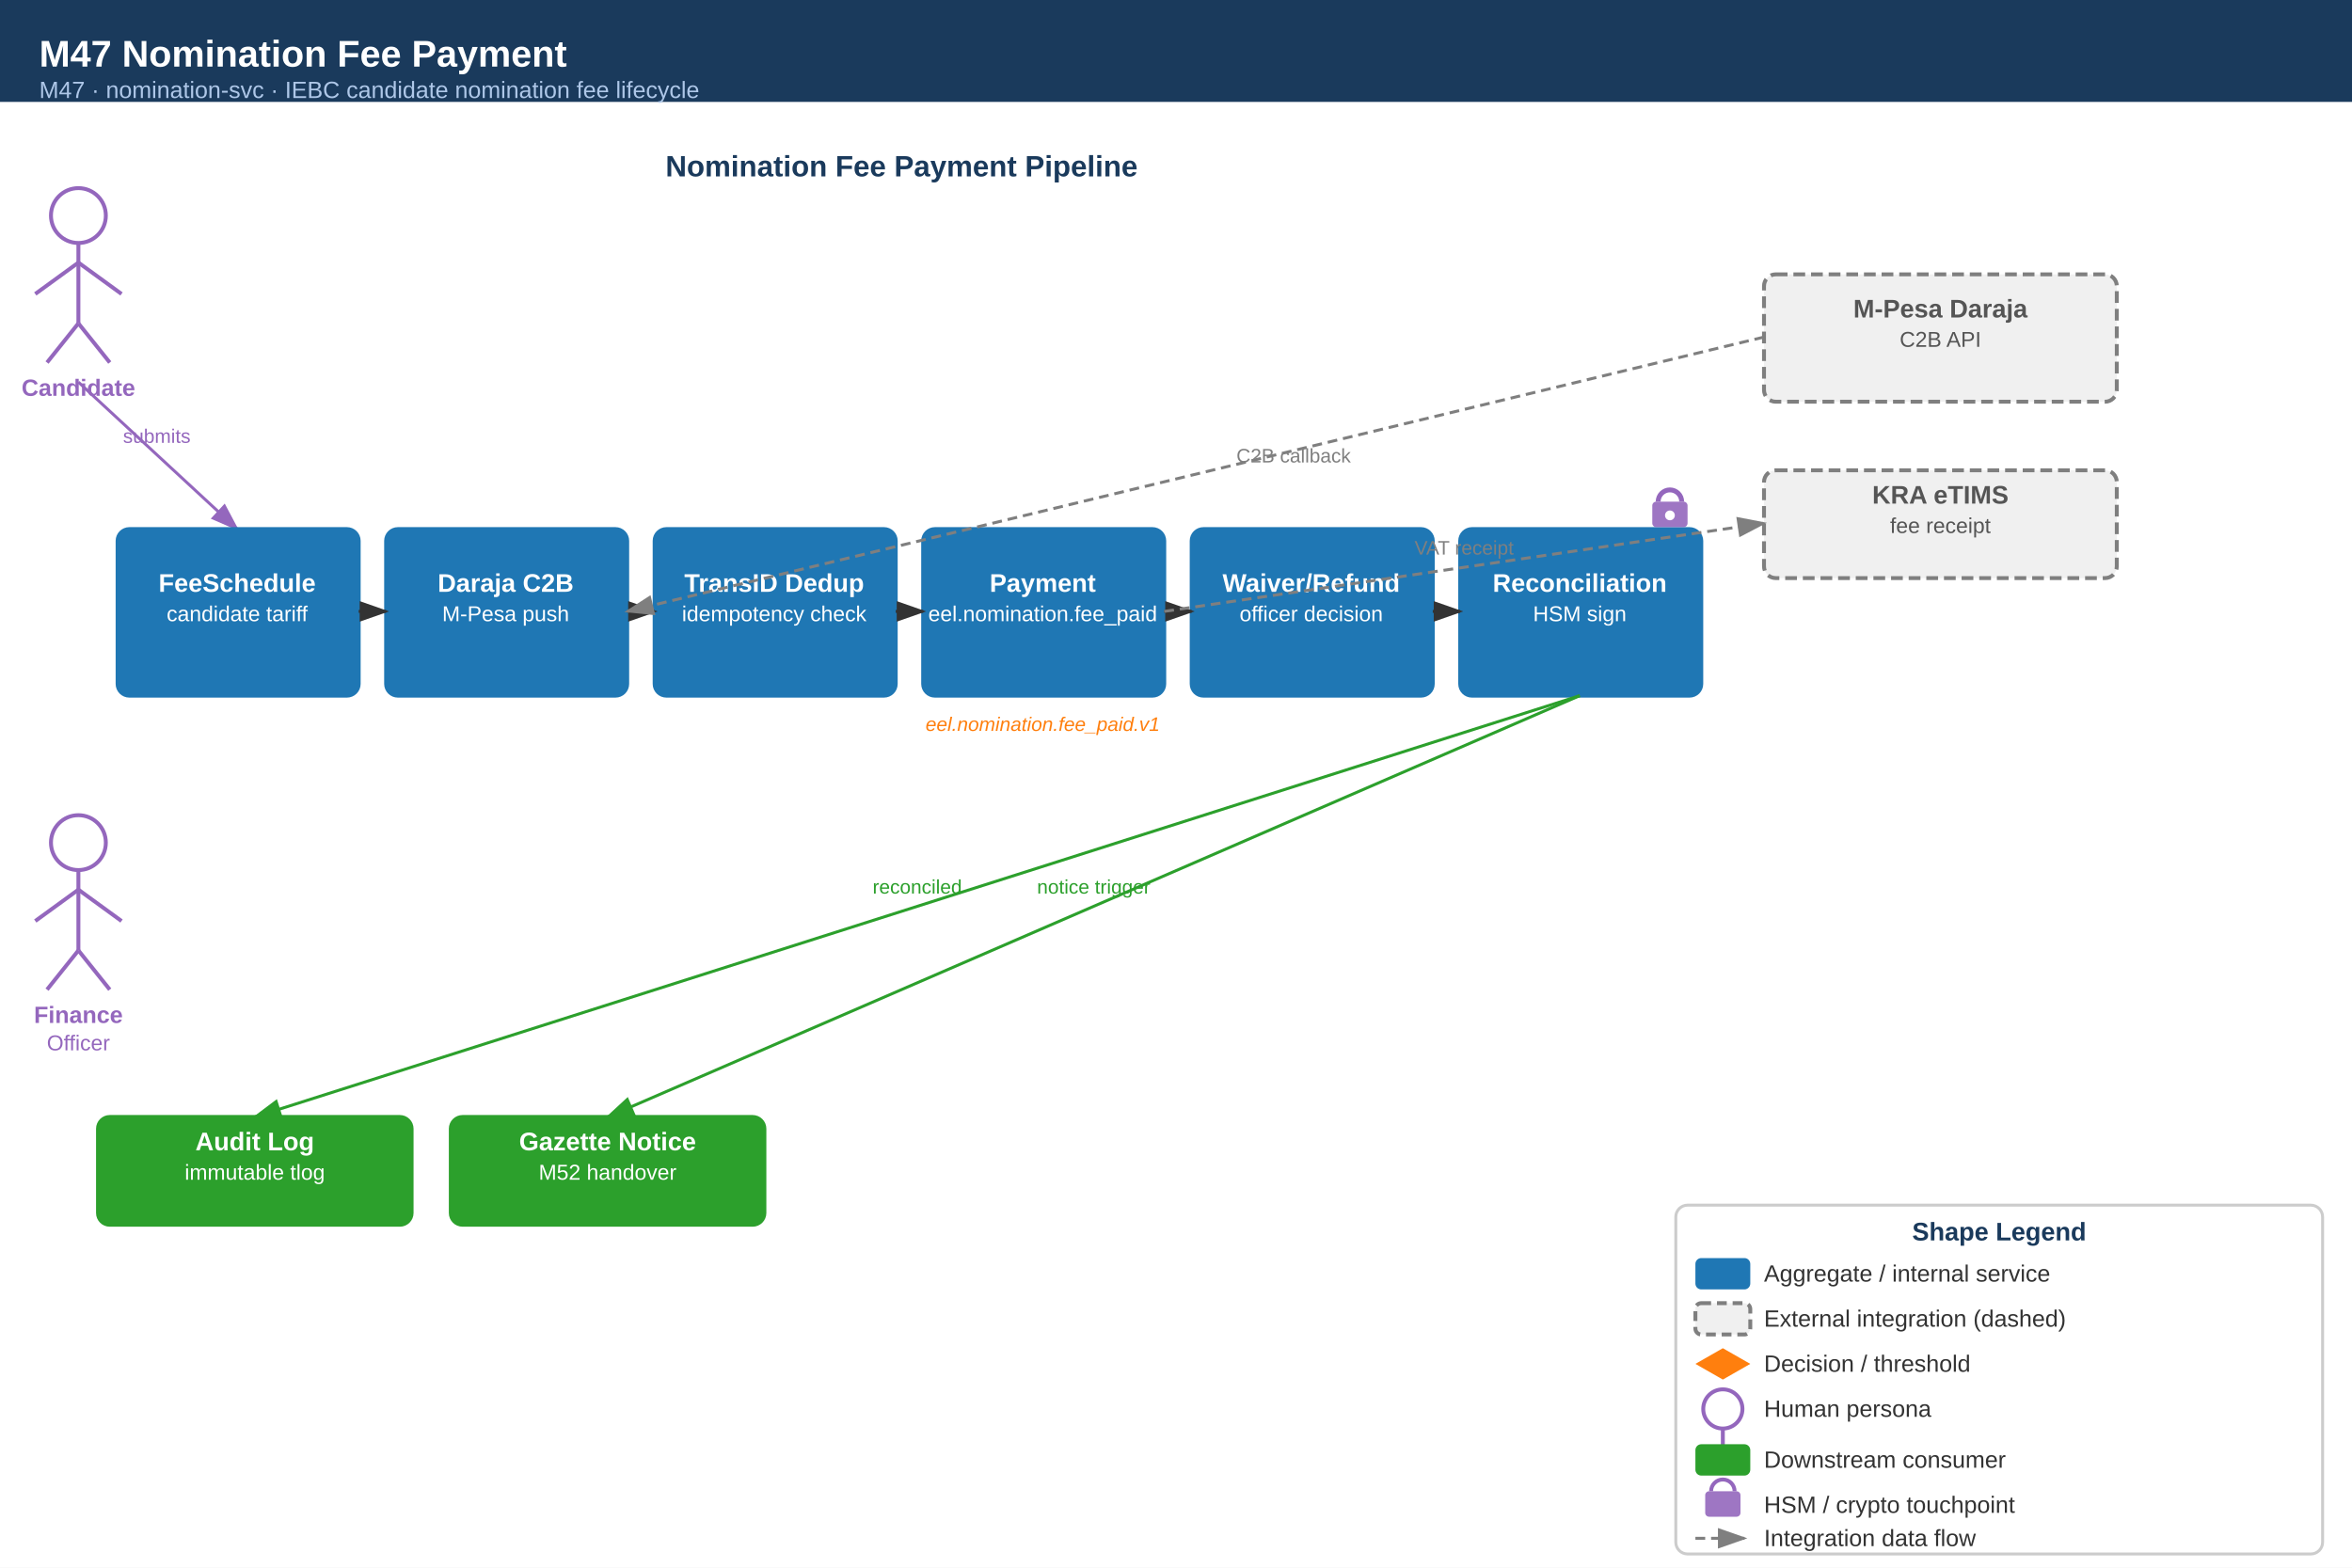
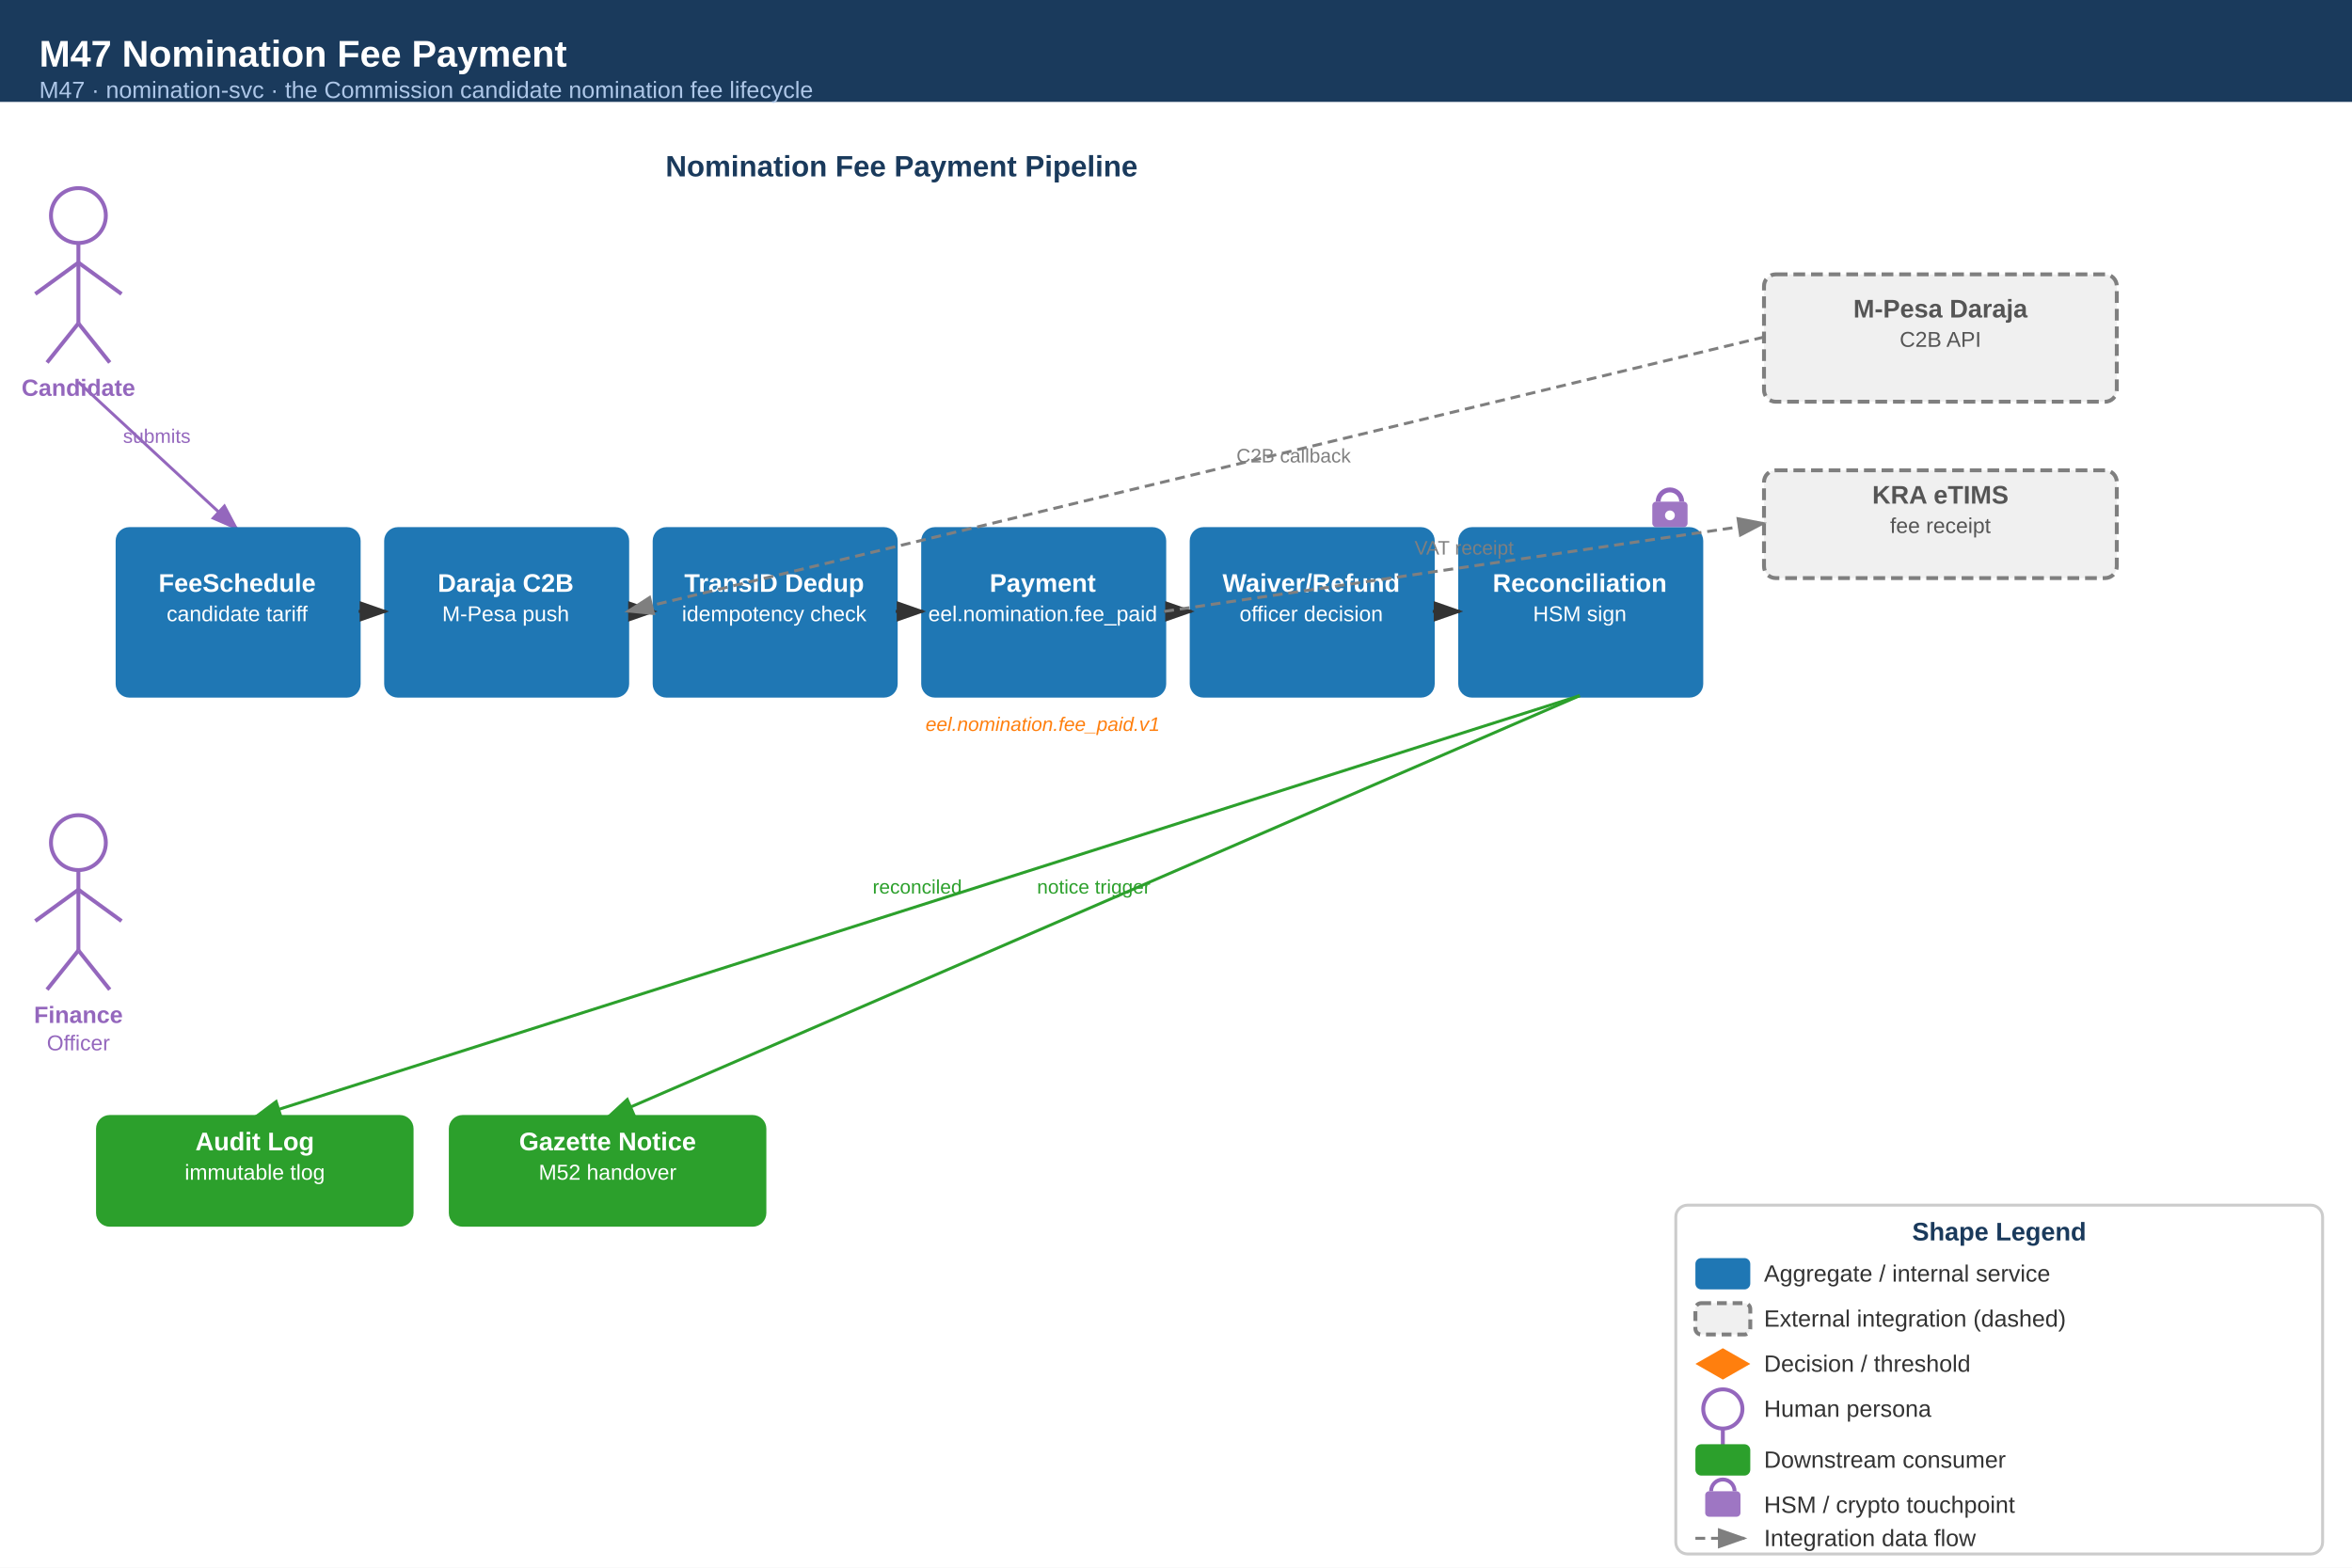
<svg xmlns="http://www.w3.org/2000/svg" viewBox="0 0 1200 800" font-family="Arial,Helvetica,sans-serif">
  <defs>
    <marker id="arr" markerWidth="10" markerHeight="7" refX="9" refY="3.5" orient="auto">
      <polygon points="0 0, 10 3.5, 0 7" fill="#333" />
    </marker>
    <marker id="arr-g" markerWidth="10" markerHeight="7" refX="9" refY="3.5" orient="auto">
      <polygon points="0 0, 10 3.5, 0 7" fill="#2ca02c" />
    </marker>
    <marker id="arr-gr" markerWidth="10" markerHeight="7" refX="9" refY="3.5" orient="auto">
      <polygon points="0 0, 10 3.5, 0 7" fill="#7f7f7f" />
    </marker>
    <marker id="arr-o" markerWidth="10" markerHeight="7" refX="9" refY="3.5" orient="auto">
      <polygon points="0 0, 10 3.5, 0 7" fill="#ff7f0e" />
    </marker>
    <marker id="arr-p" markerWidth="10" markerHeight="7" refX="9" refY="3.5" orient="auto">
      <polygon points="0 0, 10 3.5, 0 7" fill="#9467bd" />
    </marker>
  </defs>
  <rect width="1200" height="800" fill="white" />
  <rect x="0" y="0" width="1200" height="52" fill="#1a3a5c" />
  <text x="20" y="34" font-size="19" font-weight="bold" fill="white">M47 Nomination Fee Payment</text>
-   <text x="20" y="50" font-size="12" fill="#aec7e8">M47 · nomination-svc · IEBC candidate nomination fee lifecycle</text>
+   <text x="20" y="50" font-size="12" fill="#aec7e8">M47 · nomination-svc · the Commission candidate nomination fee lifecycle</text>
  <text x="460" y="90" font-size="15" font-weight="bold" text-anchor="middle" fill="#1a3a5c">Nomination Fee Payment Pipeline</text>
  <circle cx="40" cy="110" r="14" fill="none" stroke="#9467bd" stroke-width="2" />
  <line x1="40" y1="124" x2="40" y2="165" stroke="#9467bd" stroke-width="2" />
  <line x1="40" y1="134" x2="18" y2="150" stroke="#9467bd" stroke-width="2" />
  <line x1="40" y1="134" x2="62" y2="150" stroke="#9467bd" stroke-width="2" />
  <line x1="40" y1="165" x2="24" y2="185" stroke="#9467bd" stroke-width="2" />
  <line x1="40" y1="165" x2="56" y2="185" stroke="#9467bd" stroke-width="2" />
  <text x="40" y="202" font-size="12" text-anchor="middle" fill="#9467bd" font-weight="bold">Candidate</text>
  <line x1="40" y1="195" x2="121" y2="270" stroke="#9467bd" stroke-width="1.5" marker-end="url(#arr-p)" />
  <text x="80" y="226" font-size="10" text-anchor="middle" fill="#9467bd">submits</text>
  <circle cx="40" cy="430" r="14" fill="none" stroke="#9467bd" stroke-width="2" />
  <line x1="40" y1="444" x2="40" y2="485" stroke="#9467bd" stroke-width="2" />
  <line x1="40" y1="454" x2="18" y2="470" stroke="#9467bd" stroke-width="2" />
  <line x1="40" y1="454" x2="62" y2="470" stroke="#9467bd" stroke-width="2" />
  <line x1="40" y1="485" x2="24" y2="505" stroke="#9467bd" stroke-width="2" />
  <line x1="40" y1="485" x2="56" y2="505" stroke="#9467bd" stroke-width="2" />
  <text x="40" y="522" font-size="12" text-anchor="middle" fill="#9467bd" font-weight="bold">Finance</text>
  <text x="40" y="536" font-size="11" text-anchor="middle" fill="#9467bd">Officer</text>
  <rect x="60" y="270" width="123" height="85" rx="6" fill="#1f77b4" stroke="#1f77b4" stroke-width="2" />
  <text x="121" y="302" font-size="13" text-anchor="middle" fill="white" font-weight="bold">FeeSchedule</text>
  <text x="121" y="317" font-size="11" text-anchor="middle" fill="white">candidate tariff</text>
  <rect x="197" y="270" width="123" height="85" rx="6" fill="#1f77b4" stroke="#1f77b4" stroke-width="2" />
  <text x="258" y="302" font-size="13" text-anchor="middle" fill="white" font-weight="bold">Daraja C2B</text>
  <text x="258" y="317" font-size="11" text-anchor="middle" fill="white">M-Pesa push</text>
  <rect x="334" y="270" width="123" height="85" rx="6" fill="#1f77b4" stroke="#1f77b4" stroke-width="2" />
  <text x="395" y="302" font-size="13" text-anchor="middle" fill="white" font-weight="bold">TransID Dedup</text>
  <text x="395" y="317" font-size="11" text-anchor="middle" fill="white">idempotency check</text>
  <rect x="471" y="270" width="123" height="85" rx="6" fill="#1f77b4" stroke="#1f77b4" stroke-width="2" />
  <text x="532" y="302" font-size="13" text-anchor="middle" fill="white" font-weight="bold">Payment</text>
  <text x="532" y="317" font-size="11" text-anchor="middle" fill="white">eel.nomination.fee_paid</text>
  <rect x="608" y="270" width="123" height="85" rx="6" fill="#1f77b4" stroke="#1f77b4" stroke-width="2" />
  <text x="669" y="302" font-size="13" text-anchor="middle" fill="white" font-weight="bold">Waiver/Refund</text>
  <text x="669" y="317" font-size="11" text-anchor="middle" fill="white">officer decision</text>
  <rect x="745" y="270" width="123" height="85" rx="6" fill="#1f77b4" stroke="#1f77b4" stroke-width="2" />
  <text x="806" y="302" font-size="13" text-anchor="middle" fill="white" font-weight="bold">Reconciliation</text>
  <text x="806" y="317" font-size="11" text-anchor="middle" fill="white">HSM sign</text>
  <rect x="843" y="256" width="18" height="13" rx="2" fill="#9467bd" opacity="0.9" />
  <path d="M 846 256 a 6 6 0 0 1 12 0" fill="none" stroke="#9467bd" stroke-width="2.5" />
  <circle cx="852" cy="263" r="2.5" fill="white" />
  <line x1="183" y1="312" x2="197" y2="312" stroke="#333" stroke-width="1.5" marker-end="url(#arr)" />
  <line x1="320" y1="312" x2="334" y2="312" stroke="#333" stroke-width="1.5" marker-end="url(#arr)" />
  <line x1="457" y1="312" x2="471" y2="312" stroke="#333" stroke-width="1.5" marker-end="url(#arr)" />
  <line x1="594" y1="312" x2="608" y2="312" stroke="#333" stroke-width="1.5" marker-end="url(#arr)" />
  <line x1="731" y1="312" x2="745" y2="312" stroke="#333" stroke-width="1.5" marker-end="url(#arr)" />
  <rect x="900" y="140" width="180" height="65" rx="6" fill="#f0f0f0" stroke="#7f7f7f" stroke-width="2" stroke-dasharray="6,3" />
  <text x="990" y="162" font-size="13" text-anchor="middle" fill="#555" font-weight="bold">M-Pesa Daraja</text>
  <text x="990" y="177" font-size="11" text-anchor="middle" fill="#555">C2B API</text>
  <line x1="900" y1="172" x2="320" y2="312" stroke="#7f7f7f" stroke-width="1.5" marker-end="url(#arr-gr)" stroke-dasharray="5,3" />
  <text x="660" y="236" font-size="10" text-anchor="middle" fill="#7f7f7f">C2B callback</text>
  <rect x="900" y="240" width="180" height="55" rx="6" fill="#f0f0f0" stroke="#7f7f7f" stroke-width="2" stroke-dasharray="6,3" />
  <text x="990" y="257" font-size="13" text-anchor="middle" fill="#555" font-weight="bold">KRA eTIMS</text>
  <text x="990" y="272" font-size="11" text-anchor="middle" fill="#555">fee receipt</text>
  <line x1="594" y1="312" x2="900" y2="267" stroke="#7f7f7f" stroke-width="1.5" marker-end="url(#arr-gr)" stroke-dasharray="5,3" />
  <text x="747" y="283" font-size="10" text-anchor="middle" fill="#7f7f7f">VAT receipt</text>
  <text x="532" y="373" font-size="10" text-anchor="middle" fill="#ff7f0e" font-style="italic">eel.nomination.fee_paid.v1</text>
  <rect x="50" y="570" width="160" height="55" rx="6" fill="#2ca02c" stroke="#2ca02c" stroke-width="2" />
  <text x="130" y="587" font-size="13" text-anchor="middle" fill="white" font-weight="bold">Audit Log</text>
  <text x="130" y="602" font-size="11" text-anchor="middle" fill="white">immutable tlog</text>
  <rect x="230" y="570" width="160" height="55" rx="6" fill="#2ca02c" stroke="#2ca02c" stroke-width="2" />
  <text x="310" y="587" font-size="13" text-anchor="middle" fill="white" font-weight="bold">Gazette Notice</text>
  <text x="310" y="602" font-size="11" text-anchor="middle" fill="white">M52 handover</text>
  <line x1="806" y1="355" x2="130" y2="570" stroke="#2ca02c" stroke-width="1.5" marker-end="url(#arr-g)" />
  <text x="468" y="456" font-size="10" text-anchor="middle" fill="#2ca02c">reconciled</text>
  <line x1="806" y1="355" x2="310" y2="570" stroke="#2ca02c" stroke-width="1.5" marker-end="url(#arr-g)" />
  <text x="558" y="456" font-size="10" text-anchor="middle" fill="#2ca02c">notice trigger</text>
  <rect x="855" y="615" width="330" height="178" rx="6" fill="white" stroke="#ccc" stroke-width="1.5" />
  <text x="1020" y="633" font-size="13" font-weight="bold" text-anchor="middle" fill="#1a3a5c">Shape Legend</text>
  <rect x="865" y="642" width="28" height="16" rx="3" fill="#1f77b4" />
  <text x="900" y="654" font-size="12" fill="#333">Aggregate / internal service</text>
  <rect x="865" y="665" width="28" height="16" rx="3" fill="#f0f0f0" stroke="#7f7f7f" stroke-dasharray="5,3" stroke-width="2" />
  <text x="900" y="677" font-size="12" fill="#333">External integration (dashed)</text>
  <polygon points="879,688 893,696 879,704 865,696" fill="#ff7f0e" />
  <text x="900" y="700" font-size="12" fill="#333">Decision / threshold</text>
  <circle cx="879" cy="719" r="10" fill="none" stroke="#9467bd" stroke-width="2" />
  <line x1="879" y1="729" x2="879" y2="739" stroke="#9467bd" stroke-width="2" />
  <text x="900" y="723" font-size="12" fill="#333">Human persona</text>
  <rect x="865" y="737" width="28" height="16" rx="3" fill="#2ca02c" />
  <text x="900" y="749" font-size="12" fill="#333">Downstream consumer</text>
  <rect x="870" y="761" width="18" height="13" rx="2" fill="#9467bd" opacity="0.9" />
  <path d="M 873 761 a 6 6 0 0 1 12 0" fill="none" stroke="#9467bd" stroke-width="2" />
  <text x="900" y="772" font-size="12" fill="#333">HSM / crypto touchpoint</text>
  <line x1="865" y1="785" x2="890" y2="785" stroke="#7f7f7f" stroke-width="1.5" marker-end="url(#arr-gr)" stroke-dasharray="5,3" />
  <text x="900" y="789" font-size="12" fill="#333">Integration data flow</text>
</svg>
